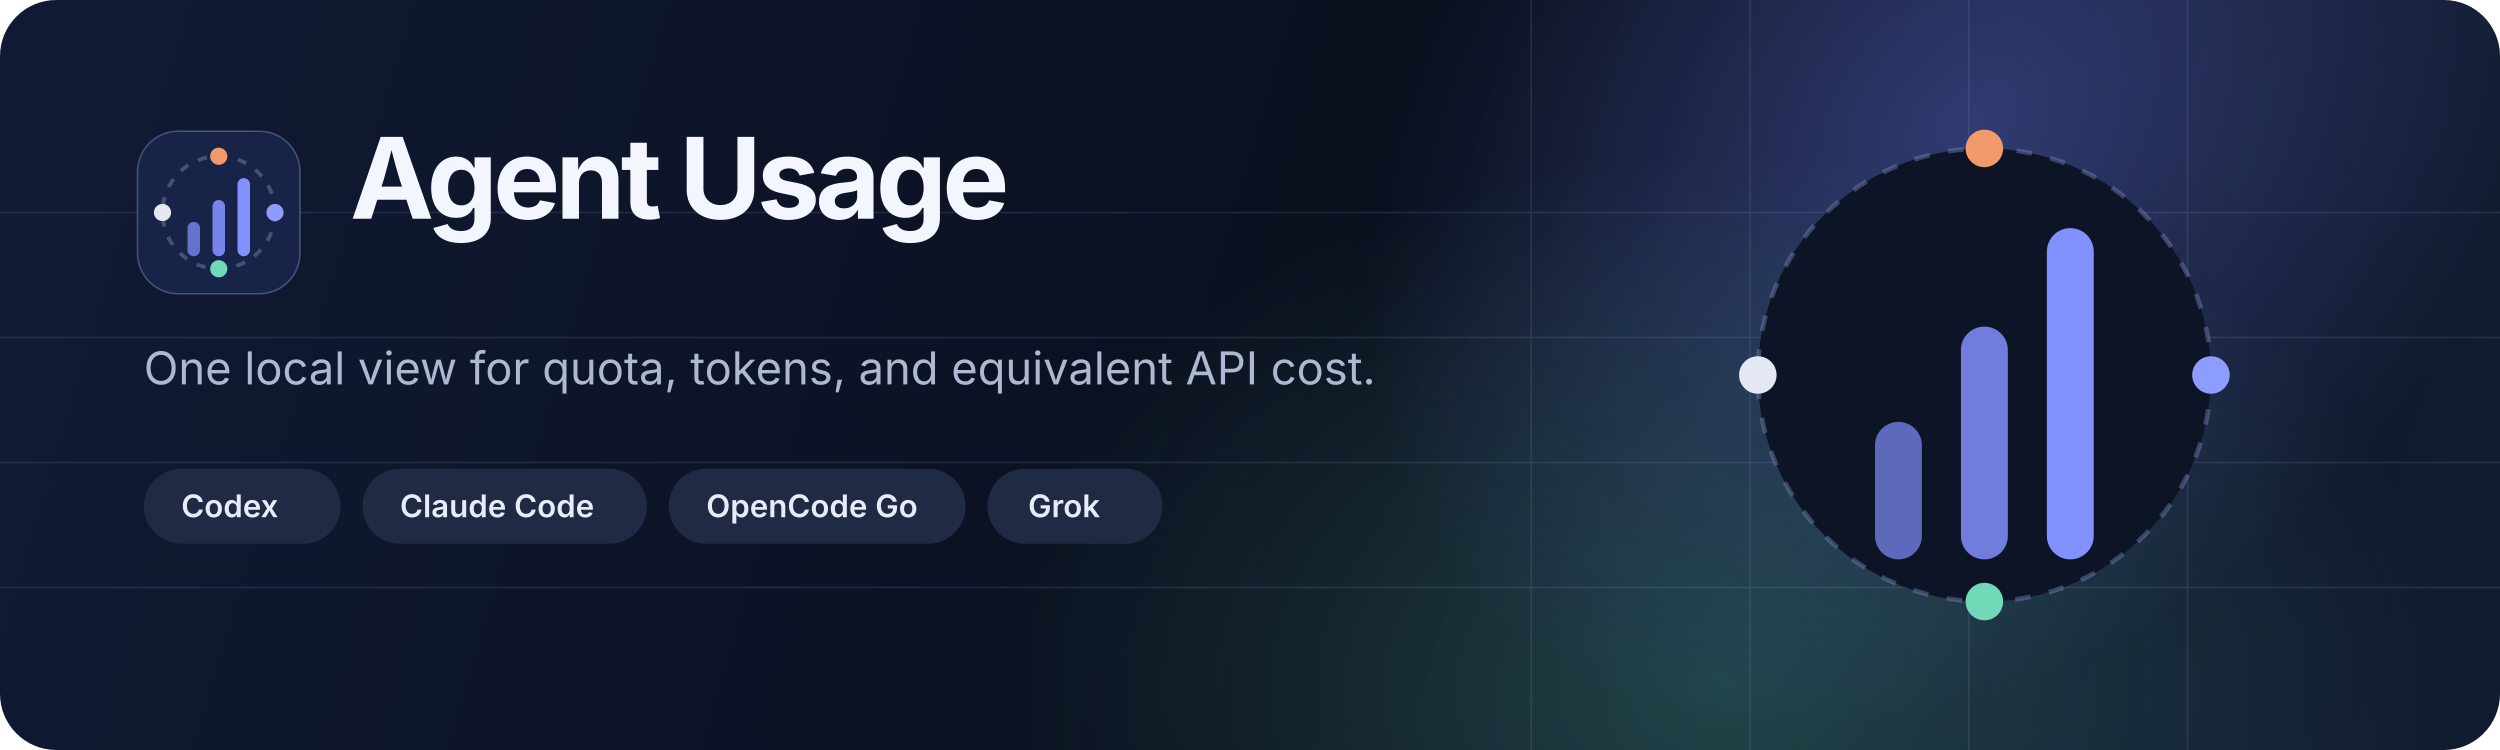
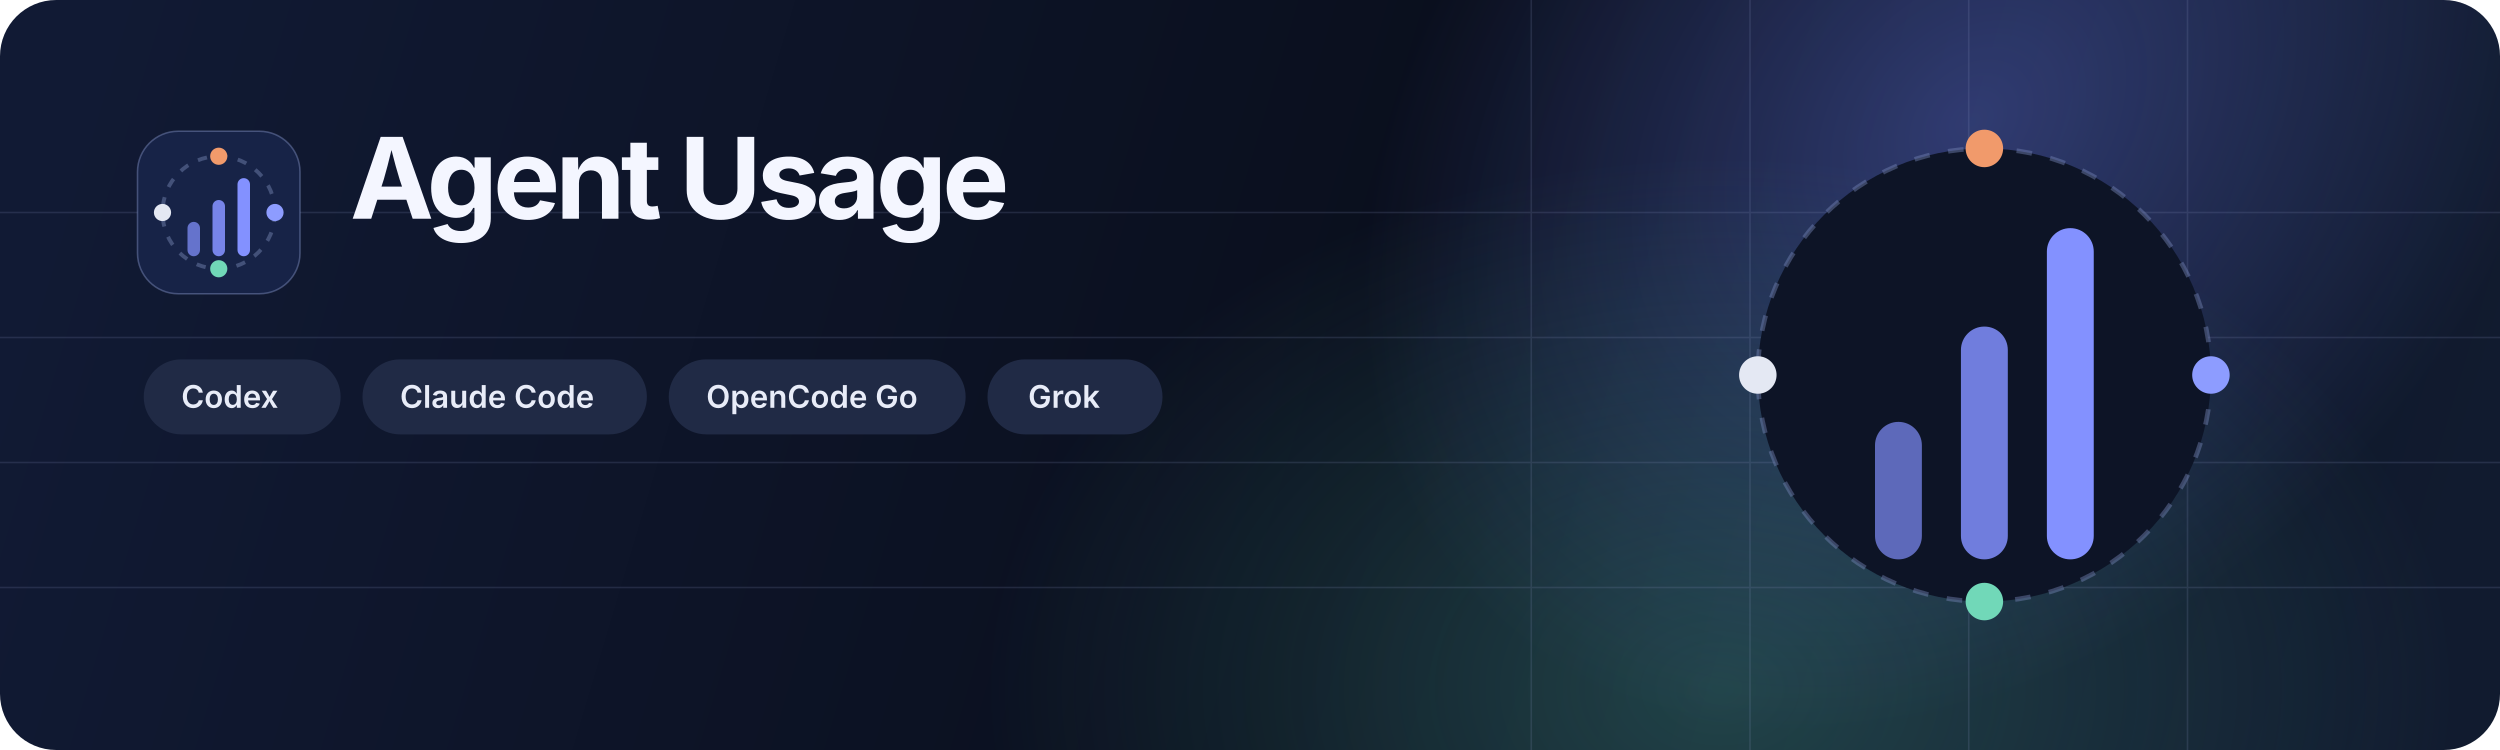
<svg xmlns="http://www.w3.org/2000/svg" viewBox="0 0 1600 480" role="img" aria-labelledby="title desc">
  <defs>
    <linearGradient id="background" x1="60" y1="20" x2="1540" y2="460" gradientUnits="userSpaceOnUse">
      <stop stop-color="#111a34" />
      <stop offset=".55" stop-color="#0a0f1d" />
      <stop offset="1" stop-color="#111b2f" />
    </linearGradient>
    <radialGradient id="glowA" cx="0" cy="0" r="1" gradientTransform="translate(1260 80) rotate(135) scale(440 330)" gradientUnits="userSpaceOnUse">
      <stop stop-color="#7184ff" stop-opacity=".35" />
      <stop offset="1" stop-color="#7184ff" stop-opacity="0" />
    </radialGradient>
    <radialGradient id="glowB" cx="0" cy="0" r="1" gradientTransform="translate(1100 440) rotate(-90) scale(340 470)" gradientUnits="userSpaceOnUse">
      <stop stop-color="#62d9bd" stop-opacity=".24" />
      <stop offset="1" stop-color="#62d9bd" stop-opacity="0" />
    </radialGradient>
    <linearGradient id="meter" x1="1135" y1="350" x2="1325" y2="100" gradientUnits="userSpaceOnUse">
      <stop stop-color="#8391ff" />
      <stop offset="1" stop-color="#69e4c6" />
    </linearGradient>
  </defs>
  <rect width="1600" height="480" rx="36" fill="url(#background)" />
  <rect width="1600" height="480" rx="36" fill="url(#glowA)" />
  <rect width="1600" height="480" rx="36" fill="url(#glowB)" />
  <g opacity=".18" stroke="#8492bb">
    <path d="M0 376H1600" />
    <path d="M0 296H1600" />
    <path d="M0 216H1600" />
    <path d="M0 136H1600" />
    <path d="M980 0V480" />
    <path d="M1120 0V480" />
    <path d="M1260 0V480" />
    <path d="M1400 0V480" />
  </g>
  <g transform="translate(88 84)">
    <rect width="104" height="104" rx="26" fill="#172347" stroke="#8190c4" stroke-opacity=".45" />
    <circle cx="52" cy="52" r="36" fill="none" stroke="#7180ad" stroke-opacity=".5" stroke-width="2.5" stroke-dasharray="6 7" />
    <circle cx="52" cy="16" r="5.5" fill="#f19a6b" />
    <circle cx="88" cy="52" r="5.5" fill="#8d9cff" />
    <circle cx="52" cy="88" r="5.5" fill="#71d8b8" />
    <circle cx="16" cy="52" r="5.5" fill="#e4e8f3" />
    <rect x="32" y="58" width="8" height="22" rx="4" fill="url(#meter)" opacity=".72" />
    <rect x="48" y="44" width="8" height="36" rx="4" fill="url(#meter)" opacity=".88" />
    <rect x="64" y="30" width="8" height="50" rx="4" fill="url(#meter)" />
  </g>
  <text x="224" y="140" fill="#f4f6ff" font-family="Inter, ui-sans-serif, system-ui, sans-serif" font-size="72" font-weight="700" letter-spacing="-3">Agent Usage</text>
-   <text x="92" y="246" fill="#aeb8d0" font-family="Inter, ui-sans-serif, system-ui, sans-serif" font-size="29">One local view for quota, tokens, and equivalent API cost.</text>
-   <g transform="translate(92 300)" font-family="Inter, ui-sans-serif, system-ui, sans-serif" font-size="20" font-weight="600">
+   <g transform="translate(92 230)" font-family="Inter, ui-sans-serif, system-ui, sans-serif" font-size="20" font-weight="600">
    <rect width="126" height="48" rx="24" fill="#202a45" />
    <text x="24" y="31" fill="#e8ecf8">Codex</text>
    <rect x="140" width="182" height="48" rx="24" fill="#202a45" />
    <text x="164" y="31" fill="#e8ecf8">Claude Code</text>
    <rect x="336" width="190" height="48" rx="24" fill="#202a45" />
    <text x="360" y="31" fill="#e8ecf8">OpenCode Go</text>
    <rect x="540" width="112" height="48" rx="24" fill="#202a45" />
    <text x="566" y="31" fill="#e8ecf8">Grok</text>
  </g>
  <g transform="translate(1020 70)">
    <circle cx="250" cy="170" r="145" fill="#0d1426" stroke="#7483b5" stroke-opacity=".45" stroke-width="3" stroke-dasharray="10 12" />
    <circle cx="250" cy="25" r="12" fill="#f19a6b" />
    <circle cx="395" cy="170" r="12" fill="#8d9cff" />
    <circle cx="250" cy="315" r="12" fill="#71d8b8" />
    <circle cx="105" cy="170" r="12" fill="#e4e8f3" />
    <rect x="180" y="200" width="30" height="88" rx="15" fill="url(#meter)" opacity=".68" />
    <rect x="235" y="139" width="30" height="149" rx="15" fill="url(#meter)" opacity=".84" />
    <rect x="290" y="76" width="30" height="212" rx="15" fill="url(#meter)" />
  </g>
</svg>
